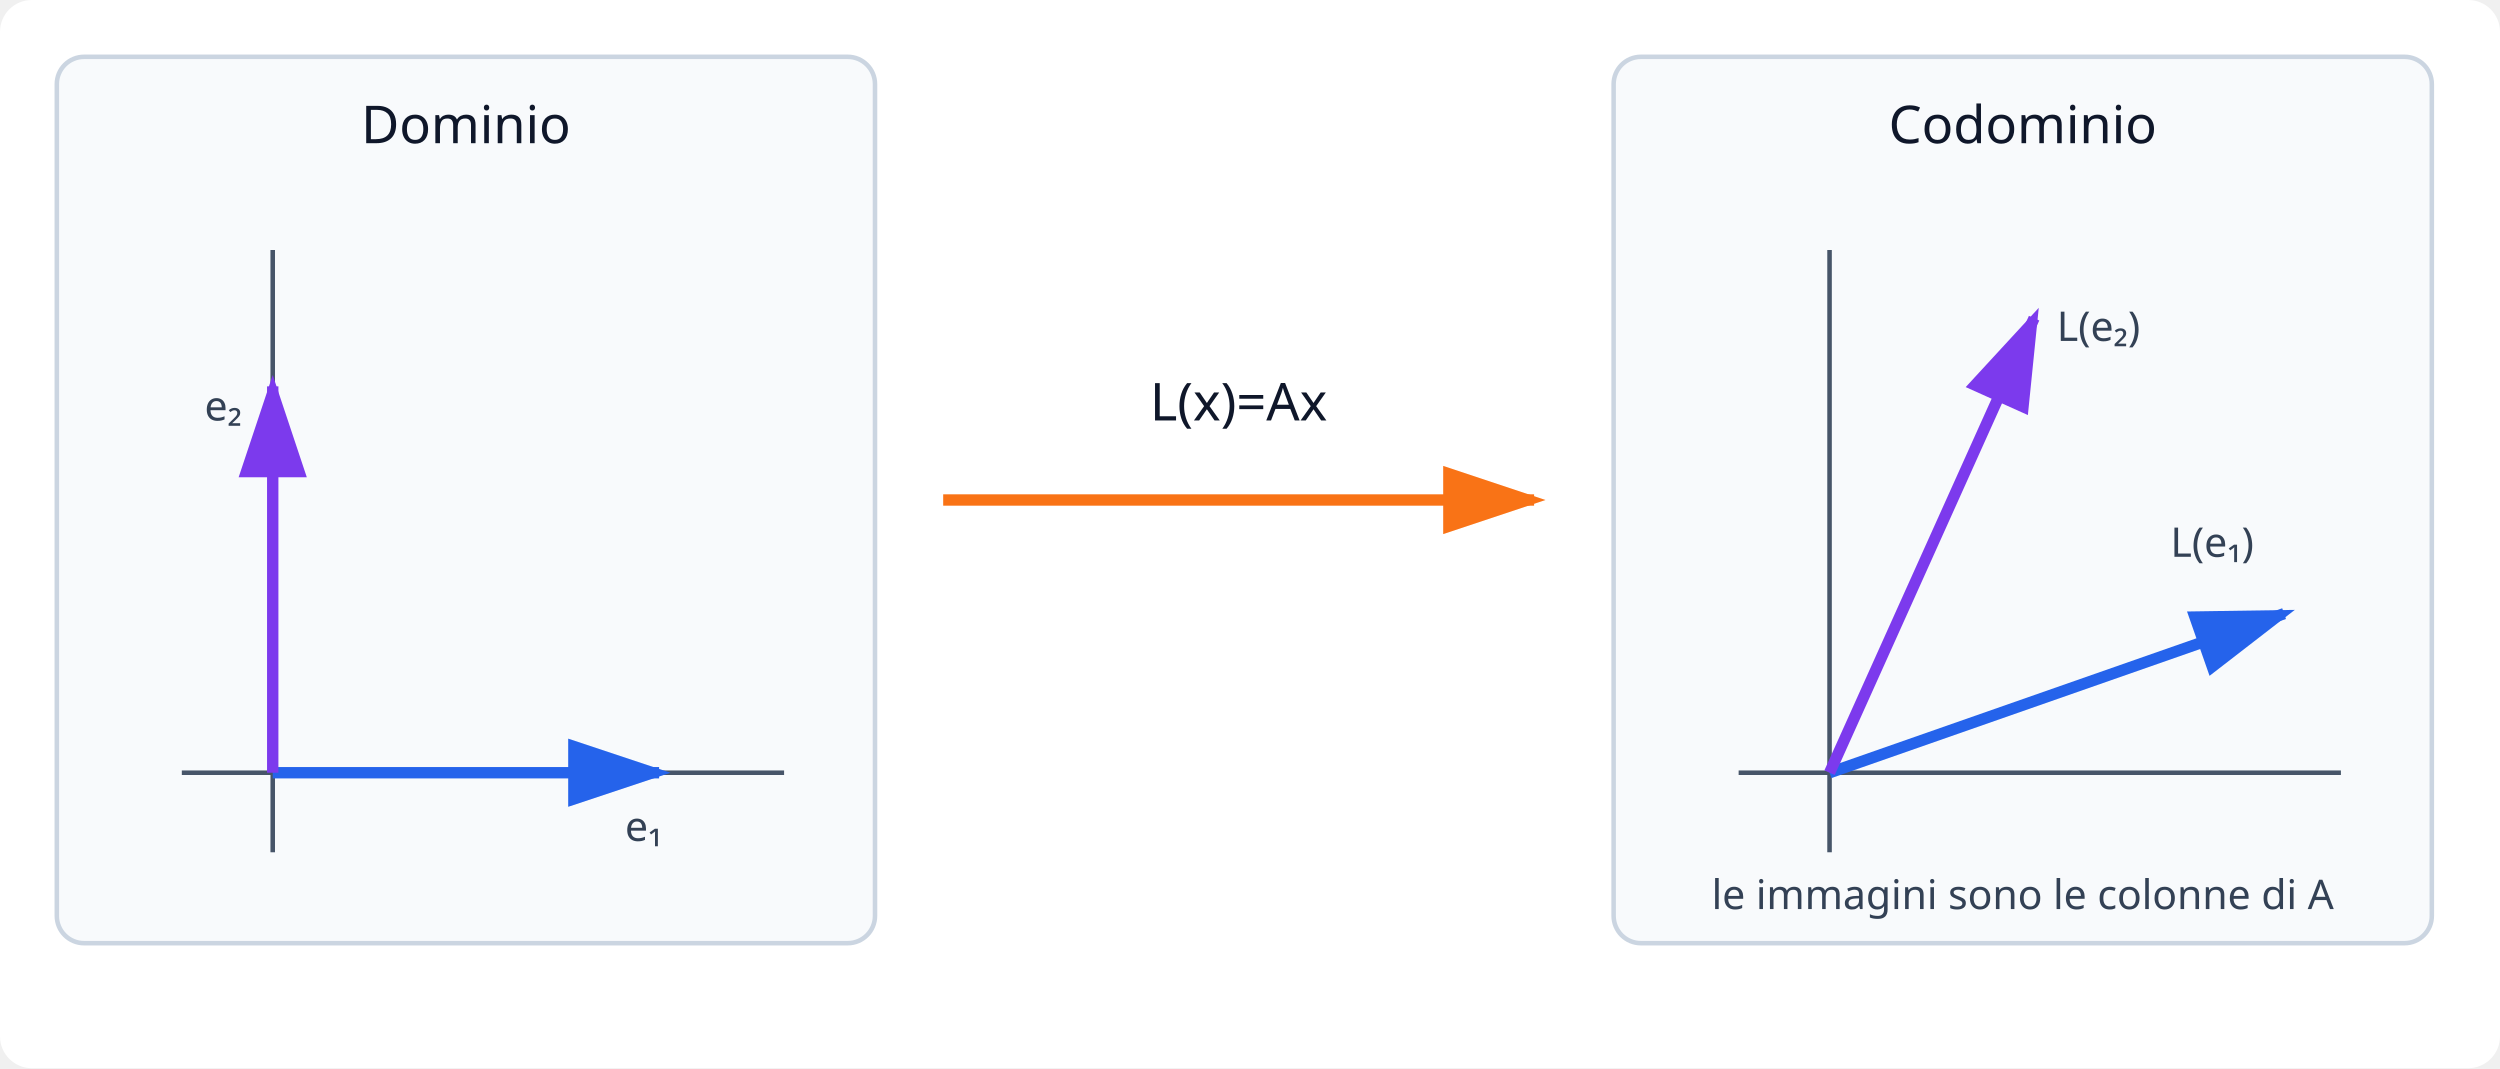
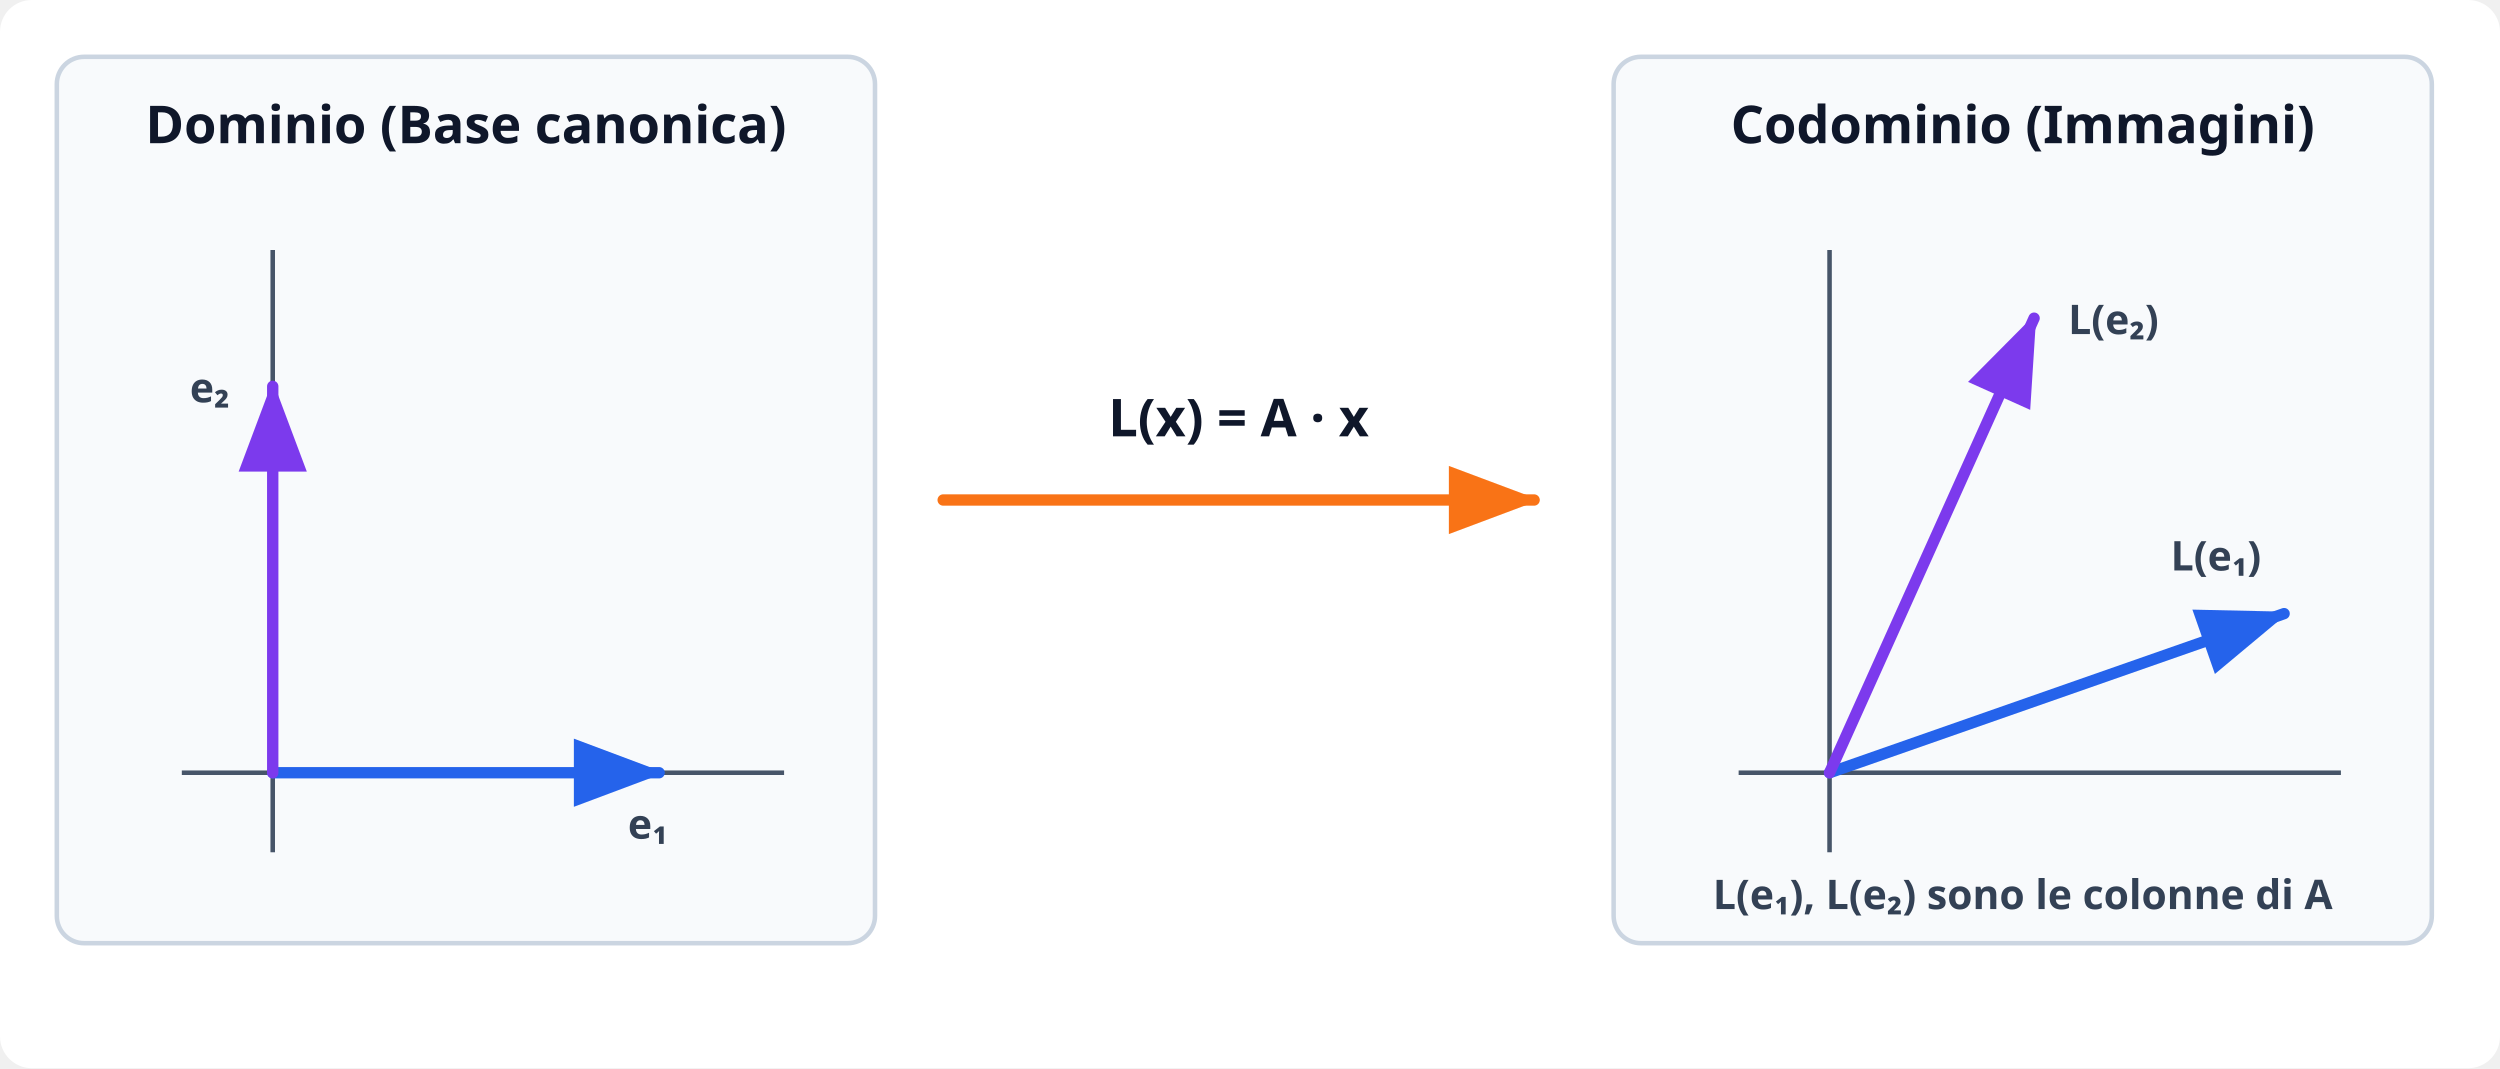
<svg xmlns="http://www.w3.org/2000/svg" viewBox="0 0 1100 470" role="img" aria-labelledby="title desc">
-   <style>:root{color-scheme:light dark}.bg{fill:#fff}.panel{fill:#f8fafc;stroke:#cbd5e1;stroke-width:2}.axis{stroke:#475569;stroke-width:2}.e1{stroke:#2563eb;stroke-width:5}.e2{stroke:#7c3aed;stroke-width:5}.map{stroke:#f97316;stroke-width:5;fill:none;marker-end:url(#head)}.txt{fill:#0f172a;font:23px system-ui,sans-serif}.small{fill:#334155;font:18px system-ui,sans-serif}@media(prefers-color-scheme:dark){.bg{fill:#17191f}.panel{fill:#20242d;stroke:#475569}.axis{stroke:#cbd5e1}.txt{fill:#f8fafc}.small{fill:#cbd5e1}.e1{stroke:#60a5fa}.e2{stroke:#c4b5fd}}</style>
+   <style>
+     :root { color-scheme: light dark; }
+     .bg { fill: #ffffff; }
+     .panel { fill: #f8fafc; stroke: #cbd5e1; stroke-width: 2; }
+     .axis { stroke: #475569; stroke-width: 2; }
+     .e1 { stroke: #2563eb; stroke-width: 5; fill: none; marker-end: url(#b); stroke-linecap: round; }
+     .e2 { stroke: #7c3aed; stroke-width: 5; fill: none; marker-end: url(#p); stroke-linecap: round; }
+     .map { stroke: #f97316; stroke-width: 5; fill: none; marker-end: url(#head); stroke-linecap: round; }
+     .txt { fill: #0f172a; font: 600 23px system-ui, sans-serif; }
+     .small { fill: #334155; font: 600 18px system-ui, sans-serif; paint-order: stroke; stroke: #f8fafc; stroke-width: 4px; }
+     @media (prefers-color-scheme: dark) {
+       .bg { fill: #17191f; }
+       .panel { fill: #20242d; stroke: #475569; }
+       .axis { stroke: #cbd5e1; }
+       .txt { fill: #f8fafc; }
+       .small { fill: #cbd5e1; stroke: #20242d; }
+       .e1 { stroke: #60a5fa; }
+       .e2 { stroke: #c4b5fd; }
+     }
+   </style>
  <defs>
-     <marker id="head" markerWidth="10" markerHeight="10" refX="8" refY="3" orient="auto">
-       <path d="M0 0L9 3L0 6Z" fill="#f97316" />
+     <marker id="head" markerWidth="9" markerHeight="9" refX="7.5" refY="3.5" orient="auto">
+       <path d="M0 0.5 L8 3.5 L0 6.5 Z" fill="context-stroke" />
    </marker>
-     <marker id="b" markerWidth="10" markerHeight="10" refX="8" refY="3" orient="auto">
-       <path d="M0 0L9 3L0 6Z" fill="#2563eb" />
+     <marker id="b" markerWidth="9" markerHeight="9" refX="7.5" refY="3.5" orient="auto">
+       <path d="M0 0.5 L8 3.5 L0 6.5 Z" fill="context-stroke" />
    </marker>
-     <marker id="p" markerWidth="10" markerHeight="10" refX="8" refY="3" orient="auto">
-       <path d="M0 0L9 3L0 6Z" fill="#7c3aed" />
+     <marker id="p" markerWidth="9" markerHeight="9" refX="7.5" refY="3.5" orient="auto">
+       <path d="M0 0.5 L8 3.5 L0 6.5 Z" fill="context-stroke" />
    </marker>
  </defs>
  <rect class="bg" width="1100" height="470" rx="14" />
  <g transform="translate(25 25)">
    <rect class="panel" width="360" height="390" rx="12" />
-     <text class="txt" x="180" y="38" text-anchor="middle">Dominio</text>
+     <text class="txt" x="180" y="38" text-anchor="middle">Dominio (Base canonica)</text>
    <path class="axis" d="M55 315H320M95 350V85" />
-     <path class="e1" d="M95 315H265" marker-end="url(#b)" />
-     <path class="e2" d="M95 315V145" marker-end="url(#p)" />
-     <text class="small" x="250" y="345">e₁</text>
-     <text class="small" x="65" y="160">e₂</text>
+     <path class="e1" d="M95 315H265" />
+     <path class="e2" d="M95 315V145" />
+     <text class="small" x="260" y="344" text-anchor="middle">e₁</text>
+     <text class="small" x="76" y="152" text-anchor="end">e₂</text>
  </g>
  <path class="map" d="M415 220H675" />
-   <text class="txt" x="545" y="185" text-anchor="middle">L(x)=Ax</text>
+   <text class="txt" x="545" y="192" text-anchor="middle">L(x) = A · x</text>
  <g transform="translate(710 25)">
    <rect class="panel" width="360" height="390" rx="12" />
-     <text class="txt" x="180" y="38" text-anchor="middle">Codominio</text>
+     <text class="txt" x="180" y="38" text-anchor="middle">Codominio (Immagini)</text>
    <path class="axis" d="M55 315H320M95 350V85" />
-     <path class="e1" d="M95 315L295 245" marker-end="url(#b)" />
-     <path class="e2" d="M95 315L185 115" marker-end="url(#p)" />
-     <text class="small" x="245" y="220">L(e₁)</text>
-     <text class="small" x="195" y="125">L(e₂)</text>
-     <text class="small" x="180" y="375" text-anchor="middle">le immagini sono le colonne di A</text>
+     <path class="e1" d="M95 315L295 245" />
+     <path class="e2" d="M95 315L185 115" />
+     <text class="small" x="265" y="226" text-anchor="middle">L(e₁)</text>
+     <text class="small" x="200" y="122" text-anchor="start">L(e₂)</text>
+     <text class="small" x="180" y="375" text-anchor="middle">L(e₁), L(e₂) sono le colonne di A</text>
  </g>
</svg>
